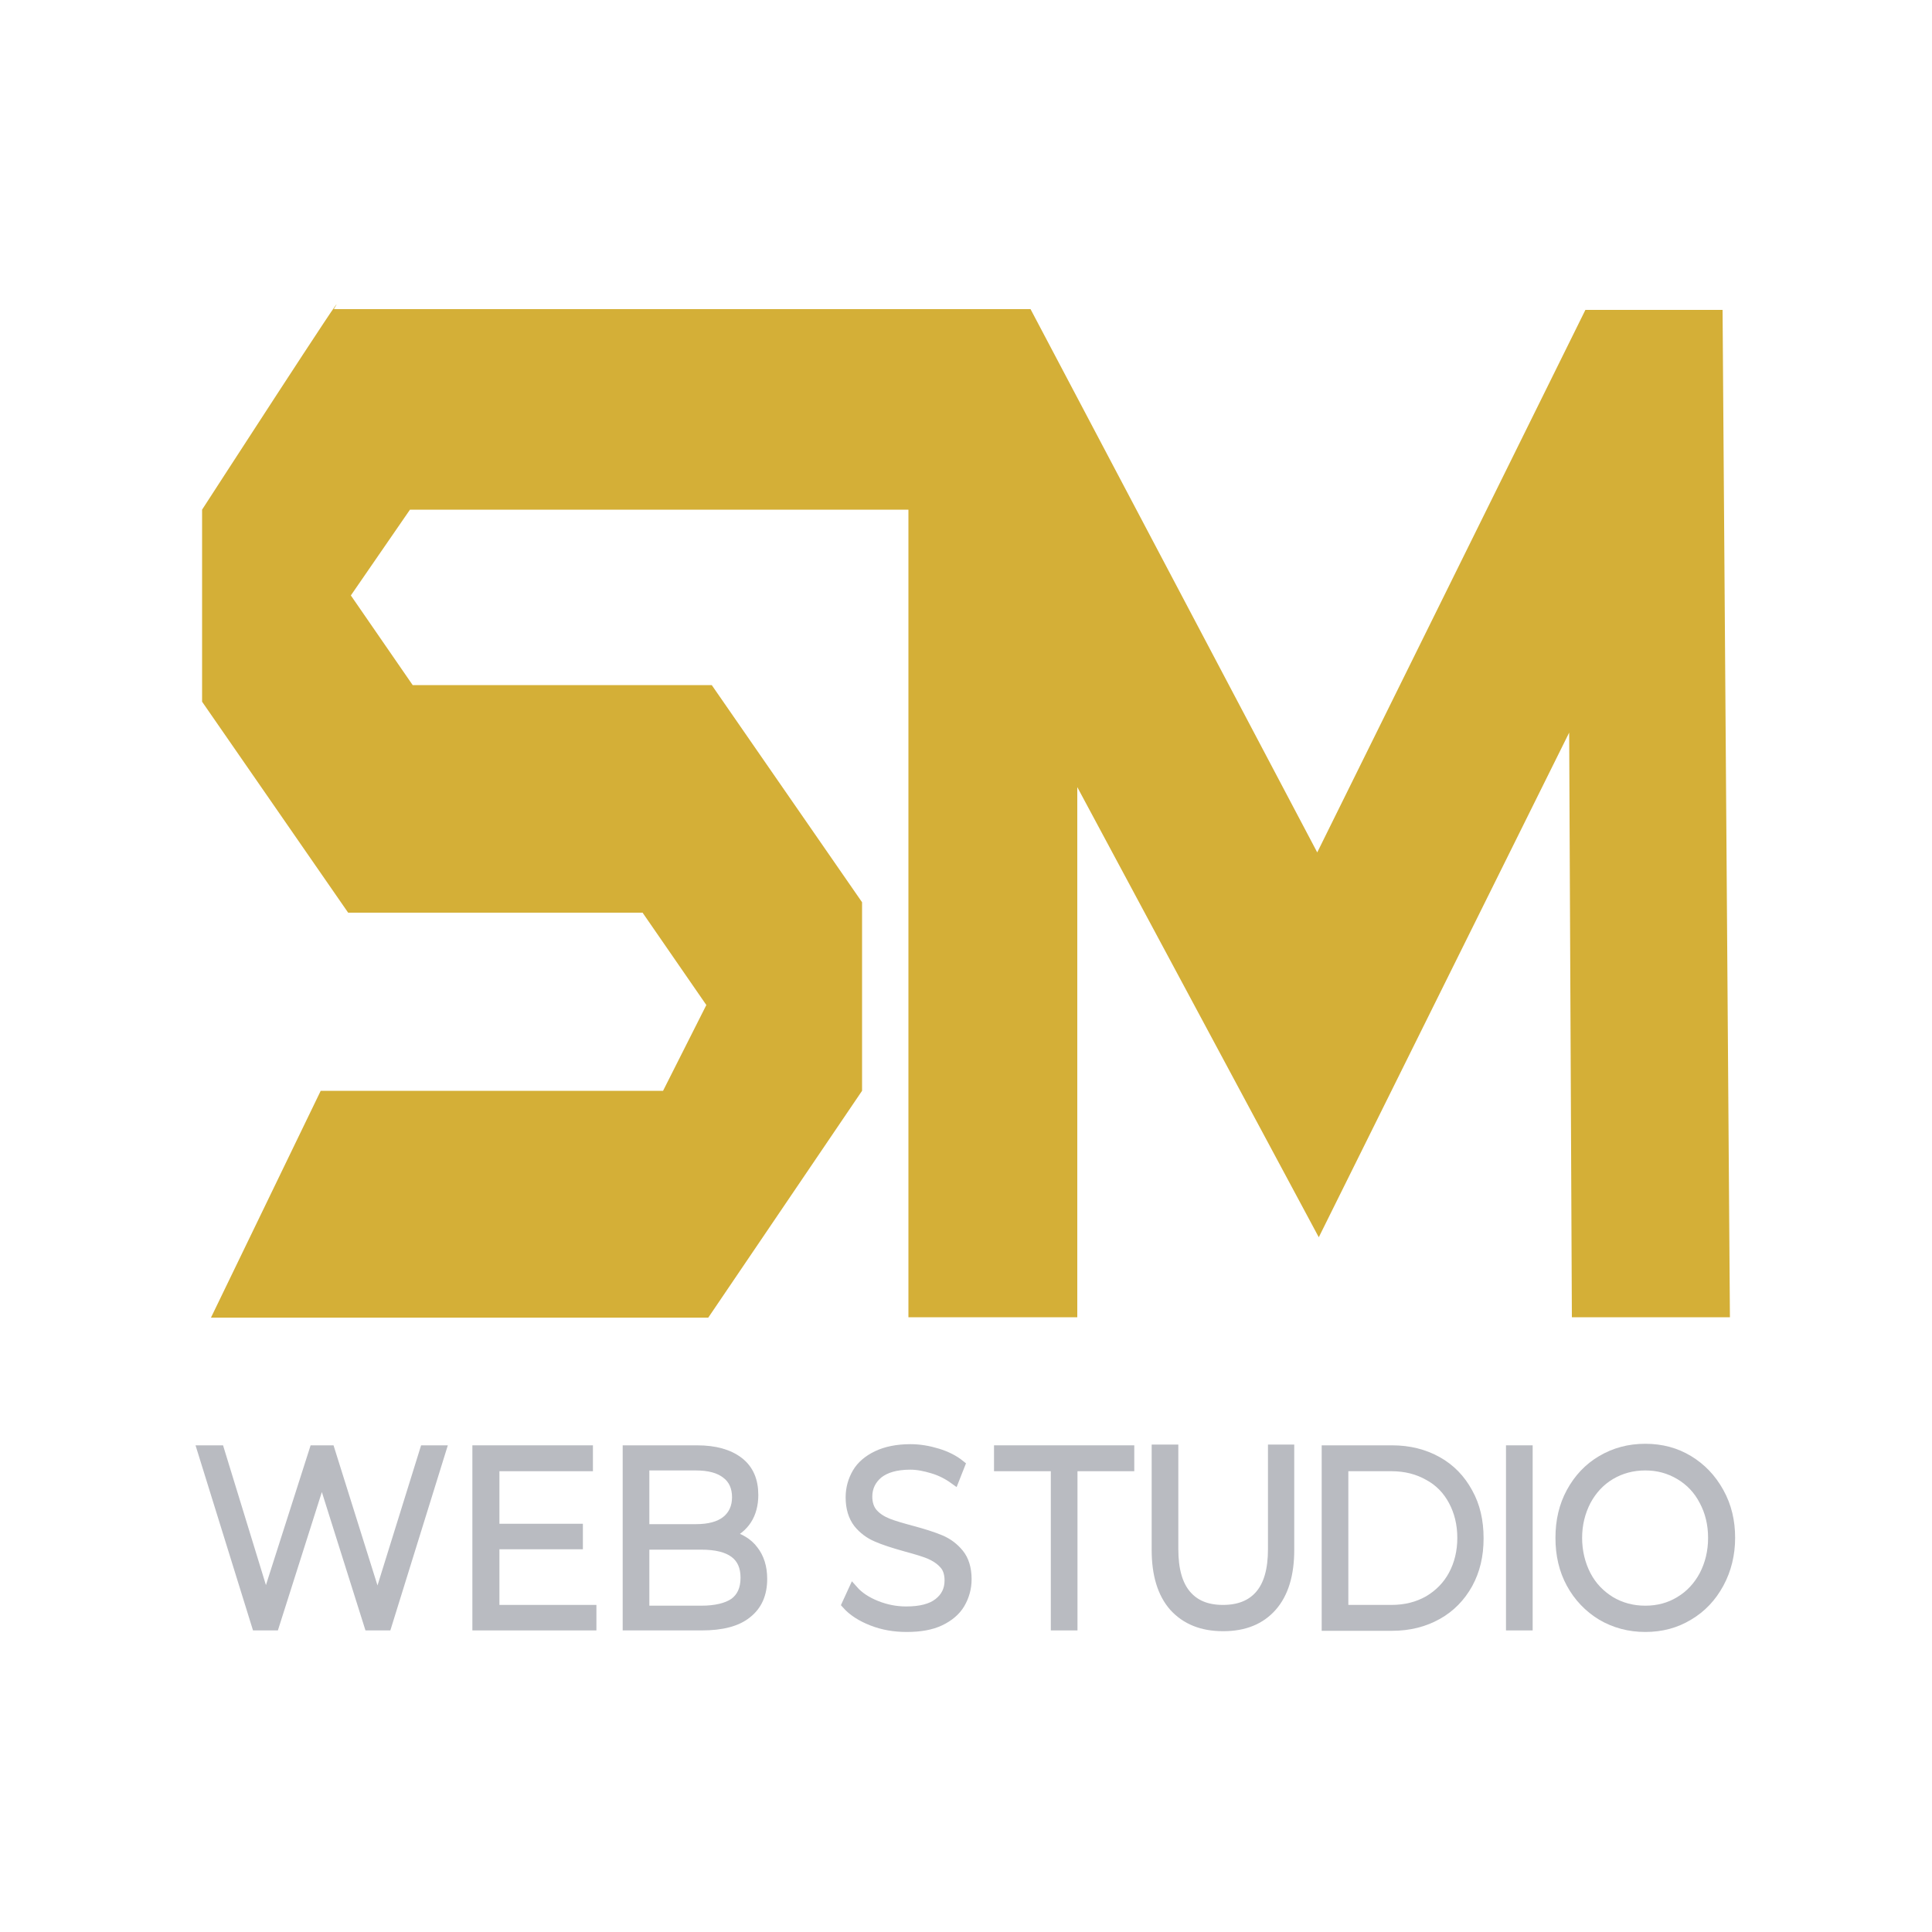
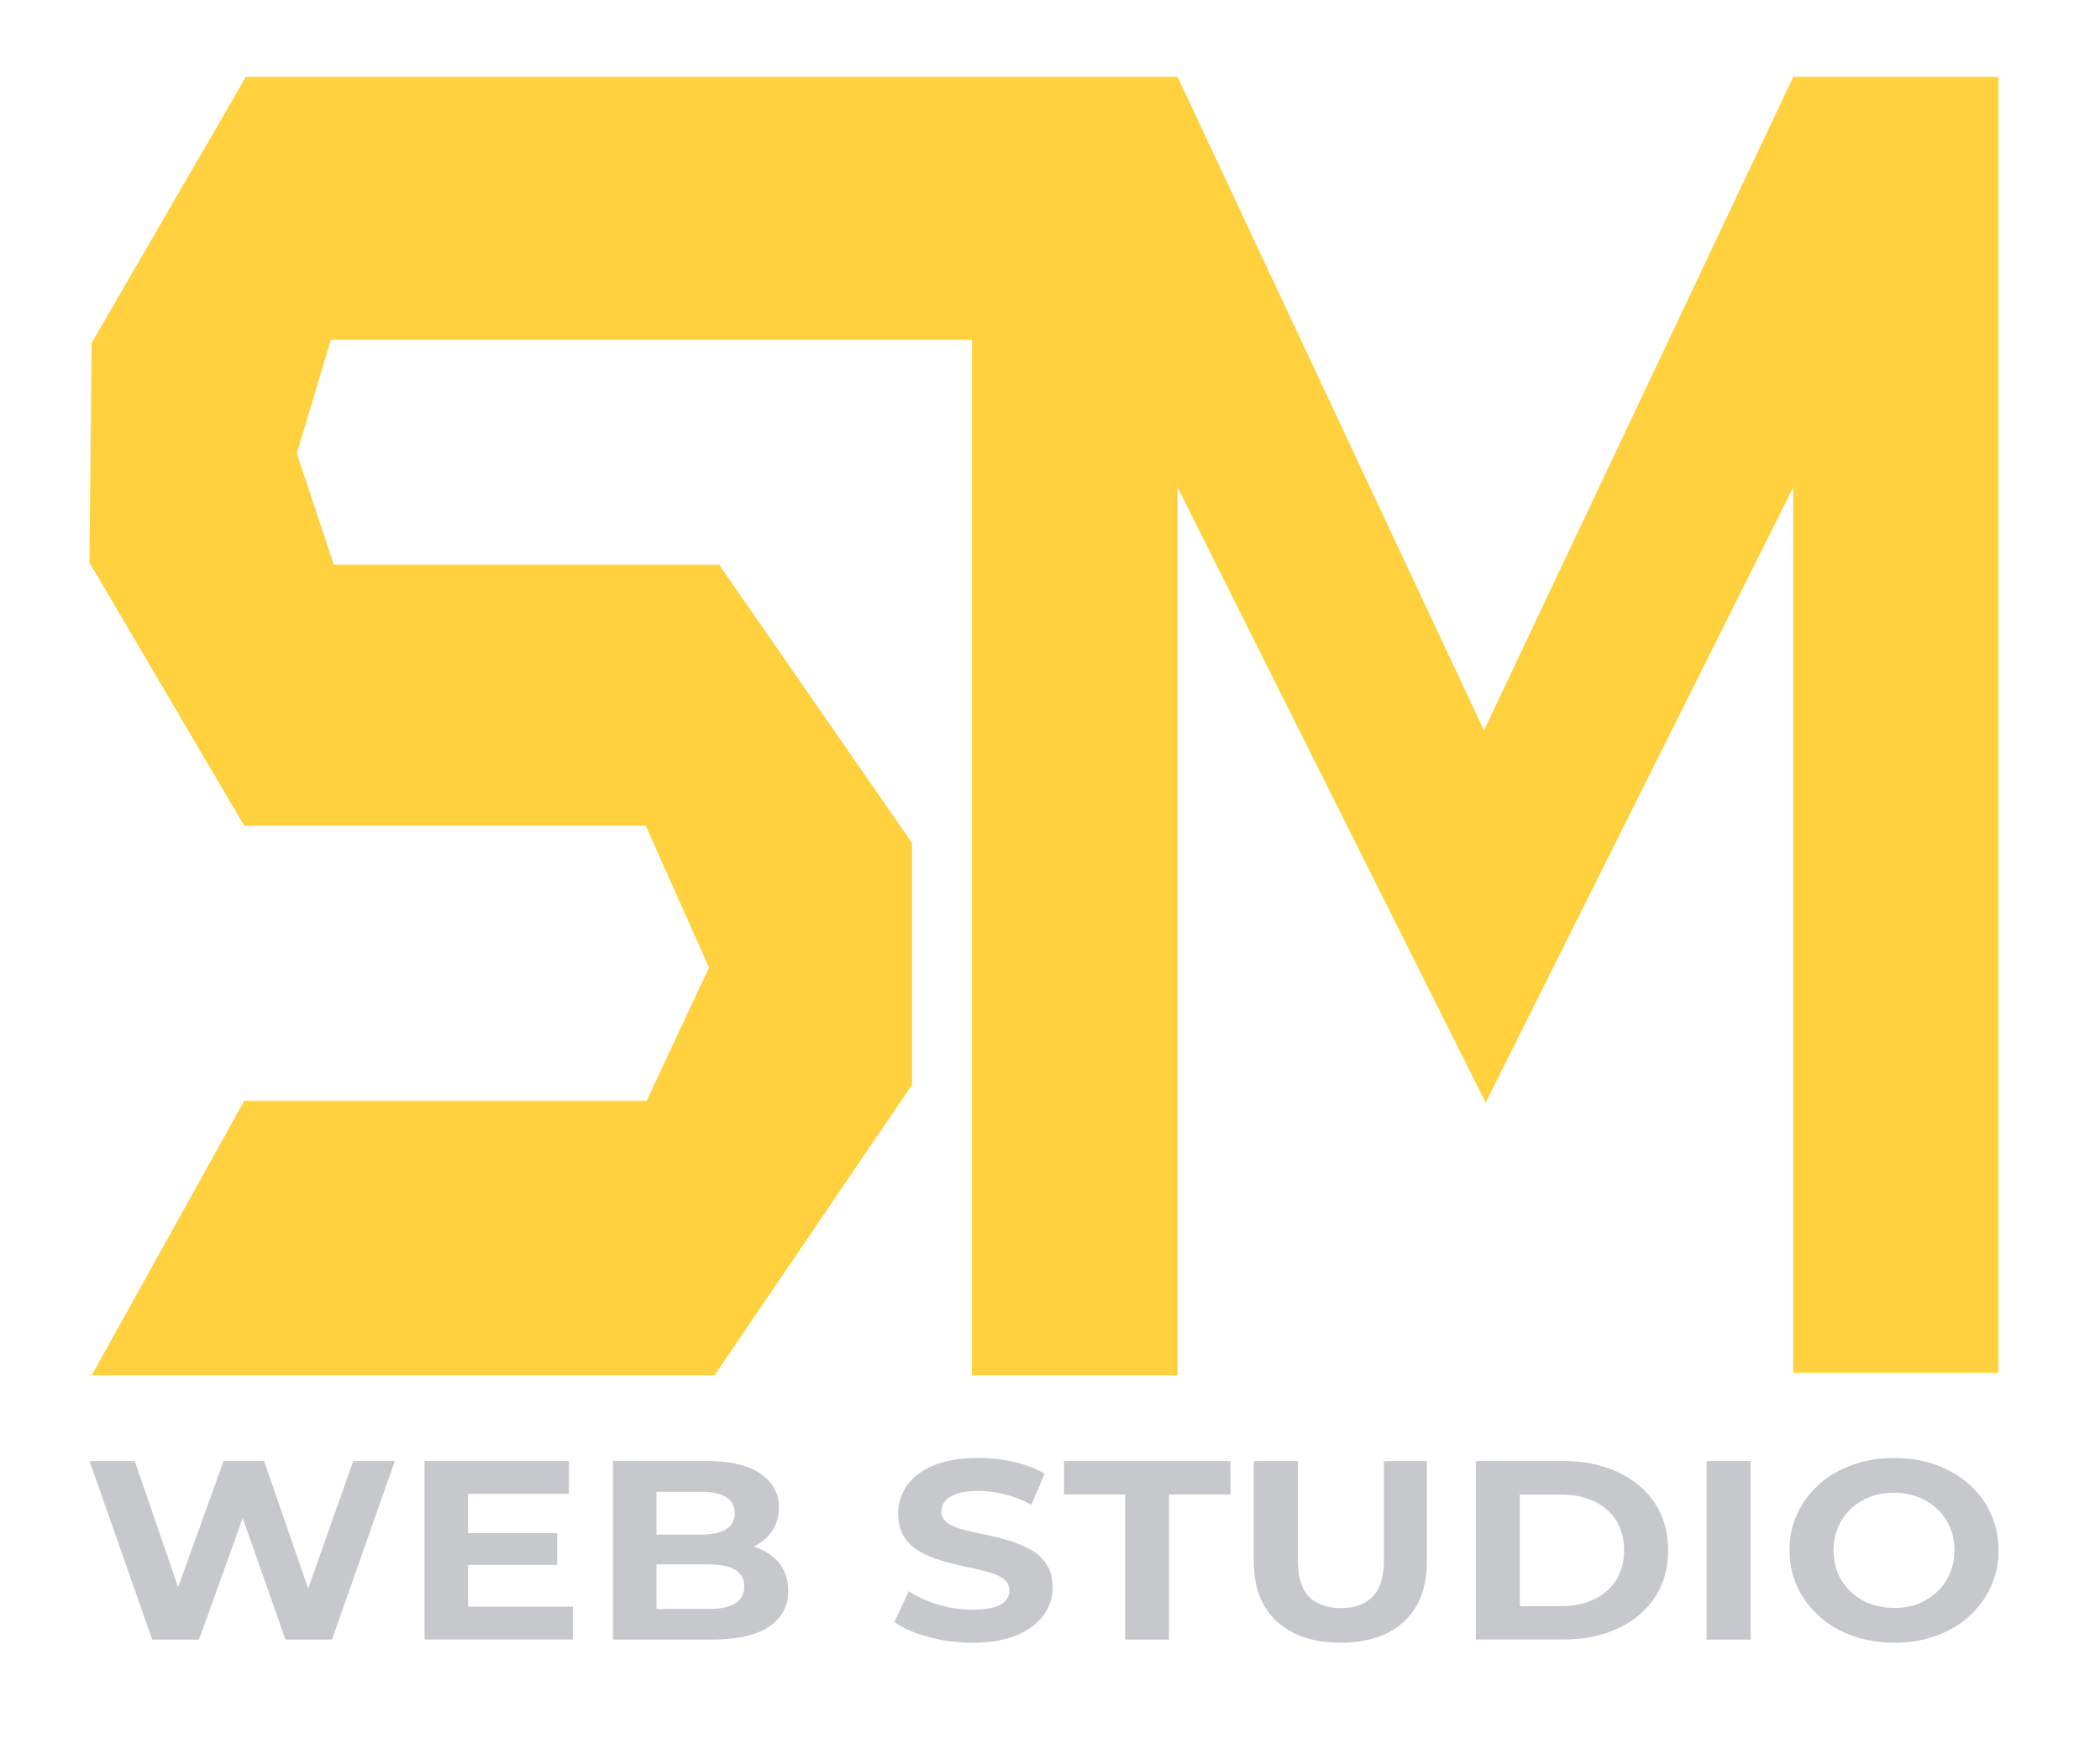
- <svg xmlns="http://www.w3.org/2000/svg" id="Layer_1" width="50" height="50" viewBox="0 0 50 50">
-   <path d="M44.58,8.02h-3.55l-6.94,14.04-7.42-14.06H8.64c.64-1.07-3.41,5.19-3.41,5.19v4.97l3.78,5.46h7.62l1.65,2.39-1.12,2.22h-8.86l-2.84,5.87h12.87l3.98-5.87v-4.88l-3.89-5.62h-7.74l-1.6-2.32,1.53-2.22h12.9v20.9h4.37v-13.72l6.25,11.65,6.48-13.06.07,15.13h4.09l-.19-26.07Z" fill="#d4af37" />
-   <path d="M11.42,37.53l-1.41,4.54h-.46l-1.22-3.87-1.23,3.87h-.46l-1.41-4.54h.45l1.2,3.91,1.25-3.91h.41l1.23,3.92,1.22-3.92h.42Z" fill="#b9bbc1" stroke="#b9bbc1" stroke-miterlimit="10" stroke-width=".25" />
-   <path d="M15.31,41.66v.41h-2.96v-4.54h2.87v.42h-2.42v1.61h2.16v.41h-2.16v1.69h2.51Z" fill="#b9bbc1" stroke="#b9bbc1" stroke-miterlimit="10" stroke-width=".25" />
-   <path d="M18.87,39.73c.27.07.49.2.63.39.15.19.23.44.23.74,0,.39-.13.69-.4.9-.26.21-.65.31-1.17.31h-1.92v-4.54h1.8c.46,0,.82.1,1.08.3.26.2.38.49.38.86,0,.25-.06.47-.17.64-.11.17-.27.3-.47.39ZM16.68,37.93v1.64h1.33c.34,0,.6-.07.78-.21.18-.14.28-.35.28-.61s-.09-.47-.28-.61c-.18-.14-.44-.21-.78-.21h-1.33ZM18.15,41.68c.37,0,.66-.07.85-.2.19-.14.29-.35.29-.65,0-.57-.38-.85-1.14-.85h-1.47v1.7h1.47Z" fill="#b9bbc1" stroke="#b9bbc1" stroke-miterlimit="10" stroke-width=".25" />
-   <path d="M23.46,42.11c-.31,0-.61-.05-.89-.16-.28-.11-.5-.25-.66-.43l.17-.37c.15.17.35.3.6.4.25.1.51.15.77.15.37,0,.65-.07.84-.22.19-.15.28-.34.28-.58,0-.18-.05-.33-.15-.43-.1-.11-.23-.19-.37-.25-.15-.06-.35-.12-.61-.19-.32-.09-.57-.17-.75-.25-.19-.08-.35-.2-.48-.36-.13-.17-.2-.39-.2-.67,0-.23.06-.44.17-.63.11-.19.29-.34.52-.45.23-.11.52-.17.86-.17.24,0,.47.04.7.11s.43.17.59.3l-.15.38c-.18-.13-.36-.22-.56-.28-.2-.06-.39-.1-.58-.1-.37,0-.64.08-.83.23-.18.15-.28.35-.28.59,0,.18.05.33.15.44.1.11.23.19.38.25.15.06.36.12.62.19.3.08.55.16.74.24.19.08.35.2.48.36.13.16.2.38.2.66,0,.23-.06.44-.17.63-.11.19-.29.34-.52.45-.23.11-.52.16-.86.16Z" fill="#b9bbc1" stroke="#b9bbc1" stroke-miterlimit="10" stroke-width=".25" />
-   <path d="M27.32,37.95h-1.47v-.42h3.38v.42h-1.47v4.12h-.44v-4.12Z" fill="#b9bbc1" stroke="#b9bbc1" stroke-miterlimit="10" stroke-width=".25" />
-   <path d="M31.65,42.09c-.54,0-.96-.17-1.27-.51-.3-.34-.45-.83-.45-1.47v-2.6h.44v2.58c0,.53.11.92.33,1.18.22.26.53.39.95.39s.74-.13.96-.39c.22-.26.33-.65.33-1.18v-2.58h.43v2.6c0,.64-.15,1.13-.45,1.47-.3.34-.72.51-1.26.51Z" fill="#b9bbc1" stroke="#b9bbc1" stroke-miterlimit="10" stroke-width=".25" />
-   <path d="M34.33,37.53h1.7c.44,0,.83.1,1.17.29.34.19.6.46.79.81.19.34.28.73.28,1.18s-.09.83-.28,1.18c-.19.34-.45.61-.79.8-.34.19-.73.29-1.17.29h-1.7v-4.54ZM36.01,41.66c.36,0,.68-.08.96-.24.27-.16.49-.38.64-.66.15-.28.23-.6.23-.96s-.08-.68-.23-.96c-.15-.28-.36-.5-.64-.65-.28-.16-.6-.24-.96-.24h-1.24v3.71h1.24Z" fill="#b9bbc1" stroke="#b9bbc1" stroke-miterlimit="10" stroke-width=".25" />
-   <path d="M39.1,37.53h.44v4.54h-.44v-4.54Z" fill="#b9bbc1" stroke="#b9bbc1" stroke-miterlimit="10" stroke-width=".25" />
-   <path d="M42.58,42.11c-.41,0-.79-.1-1.13-.3-.33-.2-.6-.48-.79-.83-.19-.35-.28-.74-.28-1.18s.09-.83.28-1.18c.19-.35.45-.63.79-.83.34-.2.71-.3,1.13-.3s.79.1,1.12.3c.33.2.59.47.79.83s.29.75.29,1.18-.1.83-.29,1.18-.45.63-.79.83c-.33.2-.7.3-1.12.3ZM42.58,41.68c.33,0,.63-.08.89-.24.27-.16.48-.39.63-.67.15-.29.23-.61.23-.97s-.08-.68-.23-.96c-.15-.29-.36-.51-.63-.67-.27-.16-.56-.24-.89-.24s-.63.08-.9.24c-.27.16-.48.39-.63.67-.15.29-.23.61-.23.96s.08.68.23.97c.15.29.37.51.63.67.27.16.57.24.9.24Z" fill="#b9bbc1" stroke="#b9bbc1" stroke-miterlimit="10" stroke-width=".25" />
+ <svg xmlns="http://www.w3.org/2000/svg" id="Layer_1" data-name="Layer 1" viewBox="0 0 260 215.86">
+   <defs>
+     <style>
+       .cls-1 {
+         fill: #ffd13e;
+       }
+ 
+       .cls-2 {
+         fill: #c6c8cc;
+       }
+     </style>
+   </defs>
+   <polygon class="cls-1" points="222.02 9.52 183.73 90.42 145.8 9.52 30.44 9.52 11.35 42.45 11.08 69.65 30.23 102.21 79.94 102.21 87.78 119.78 80.05 136.29 30.23 136.29 11.35 170.27 88.46 170.27 112.92 134.29 112.92 104.36 89.04 69.91 41.33 69.91 36.75 56.13 40.96 42.08 120.34 42.08 120.34 170.27 145.8 170.27 145.8 60.33 183.94 136.5 222.02 60.33 222.02 169.96 247.43 169.96 247.43 9.52 222.02 9.52" />
+   <g>
+     <path class="cls-2" d="M18.84,202.98l-7.75-22.11h5.59l6.74,19.61h-2.81l7.08-19.61h5.01l6.77,19.61h-2.67l6.94-19.61h5.15l-7.79,22.11h-5.76l-6.06-17.24h1.56l-6.2,17.24h-5.79Z" />
+     <path class="cls-2" d="M52.56,202.98v-22.11h17.88v4.07h-12.49v13.96h12.97v4.07h-18.35ZM57.57,193.73v-3.92h11.41v3.92h-11.41Z" />
+     <path class="cls-2" d="M75.89,202.98v-22.11h11.58c2.96,0,5.19.53,6.7,1.58,1.51,1.05,2.27,2.44,2.27,4.17,0,1.16-.3,2.16-.91,3.02-.61.85-1.45,1.51-2.52,1.97-1.07.46-2.28.69-3.61.69l.61-1.29c1.49,0,2.81.23,3.94.69,1.14.46,2.03,1.13,2.67,2.01s.97,1.95.97,3.24c0,1.89-.8,3.37-2.39,4.44-1.59,1.06-3.94,1.59-7.06,1.59h-12.26ZM81.28,199.19h6.5c1.4,0,2.48-.23,3.23-.68.76-.45,1.13-1.15,1.13-2.1s-.38-1.64-1.13-2.08-1.83-.66-3.23-.66h-6.87v-3.69h5.89c1.35,0,2.39-.22,3.1-.66.71-.44,1.07-1.11,1.07-1.99s-.36-1.55-1.07-1.99c-.71-.44-1.74-.66-3.1-.66h-5.52v14.53Z" />
+     <path class="cls-2" d="M120.35,203.36c-1.87,0-3.68-.24-5.42-.71s-3.14-1.09-4.2-1.85l1.79-3.82c1.02.69,2.22,1.25,3.62,1.67,1.4.42,2.8.63,4.2.63,1.13,0,2.03-.1,2.71-.3.68-.2,1.17-.48,1.47-.85.31-.37.46-.77.46-1.22,0-.61-.25-1.09-.74-1.45-.5-.36-1.16-.65-1.98-.87-.82-.22-1.72-.43-2.69-.63-.97-.2-1.95-.45-2.95-.74-.99-.29-1.9-.67-2.71-1.12-.81-.45-1.47-1.06-1.96-1.83-.5-.77-.75-1.74-.75-2.92,0-1.24.36-2.38,1.08-3.43.72-1.04,1.82-1.87,3.3-2.5,1.48-.62,3.33-.93,5.57-.93,1.47,0,2.92.16,4.37.49s2.72.82,3.83,1.47l-1.66,3.82c-1.11-.59-2.22-1.02-3.33-1.29-1.12-.27-2.21-.41-3.27-.41s-1.93.12-2.61.35c-.68.23-1.17.54-1.47.92-.31.38-.46.81-.46,1.29,0,.57.25,1.03.74,1.39.5.36,1.15.64,1.96.85.81.21,1.71.42,2.71.62.99.2,1.97.44,2.95.73.97.28,1.87.66,2.69,1.12.82.46,1.48,1.07,1.98,1.83s.75,1.72.75,2.87c0,1.22-.37,2.35-1.1,3.38-.73,1.03-1.83,1.86-3.3,2.5-1.47.63-3.33.95-5.59.95Z" />
+     <path class="cls-2" d="M139.31,202.98v-17.97h-7.58v-4.14h20.62v4.14h-7.62v17.97h-5.42Z" />
+     <path class="cls-2" d="M165.96,203.36c-3.34,0-5.96-.87-7.87-2.62s-2.86-4.24-2.86-7.48v-12.38h5.45v12.19c0,2.13.46,3.66,1.39,4.6.93.94,2.24,1.41,3.93,1.41s3.01-.47,3.94-1.41c.94-.94,1.4-2.47,1.4-4.6v-12.19h5.32v12.38c0,3.24-.94,5.74-2.83,7.48-1.88,1.75-4.51,2.62-7.87,2.62Z" />
+     <path class="cls-2" d="M182.72,202.98v-22.11h10.77c2.57,0,4.84.46,6.81,1.37,1.96.92,3.49,2.2,4.59,3.85,1.09,1.65,1.64,3.6,1.64,5.83s-.55,4.17-1.64,5.83c-1.09,1.65-2.62,2.94-4.59,3.85-1.96.92-4.23,1.37-6.81,1.37h-10.77ZM188.17,198.84h5.04c1.6,0,2.99-.28,4.17-.85s2.08-1.37,2.73-2.4.97-2.25.97-3.66-.32-2.66-.97-3.68c-.64-1.02-1.55-1.82-2.73-2.38-1.17-.57-2.56-.85-4.17-.85h-5.04v13.83Z" />
+     <path class="cls-2" d="M211.3,202.98v-22.11h5.45v22.11h-5.45Z" />
+     <path class="cls-2" d="M234.53,203.36c-1.87,0-3.6-.29-5.18-.85s-2.95-1.37-4.11-2.42-2.07-2.25-2.71-3.63c-.64-1.38-.97-2.9-.97-4.56s.32-3.15.97-4.53c.64-1.38,1.55-2.58,2.71-3.62s2.53-1.83,4.1-2.4c1.57-.57,3.29-.85,5.16-.85s3.59.28,5.16.84c1.57.56,2.93,1.35,4.1,2.38s2.07,2.24,2.71,3.63.97,2.91.97,4.55-.32,3.19-.97,4.58-1.55,2.61-2.71,3.65-2.53,1.84-4.1,2.4c-1.57.56-3.28.84-5.13.84ZM234.53,199.07c1.06,0,2.04-.17,2.93-.52.89-.35,1.68-.84,2.35-1.47.68-.63,1.21-1.38,1.59-2.26s.58-1.84.58-2.89-.19-2.01-.56-2.87c-.37-.86-.9-1.62-1.59-2.26-.69-.64-1.48-1.14-2.39-1.48-.9-.35-1.89-.52-2.95-.52s-2.05.17-2.96.52c-.91.35-1.71.84-2.39,1.48-.68.64-1.2,1.39-1.57,2.26s-.56,1.81-.56,2.84.19,2.02.56,2.89.9,1.63,1.57,2.27c.68.64,1.47,1.14,2.39,1.48.91.35,1.91.52,3,.52Z" />
+   </g>
</svg>
